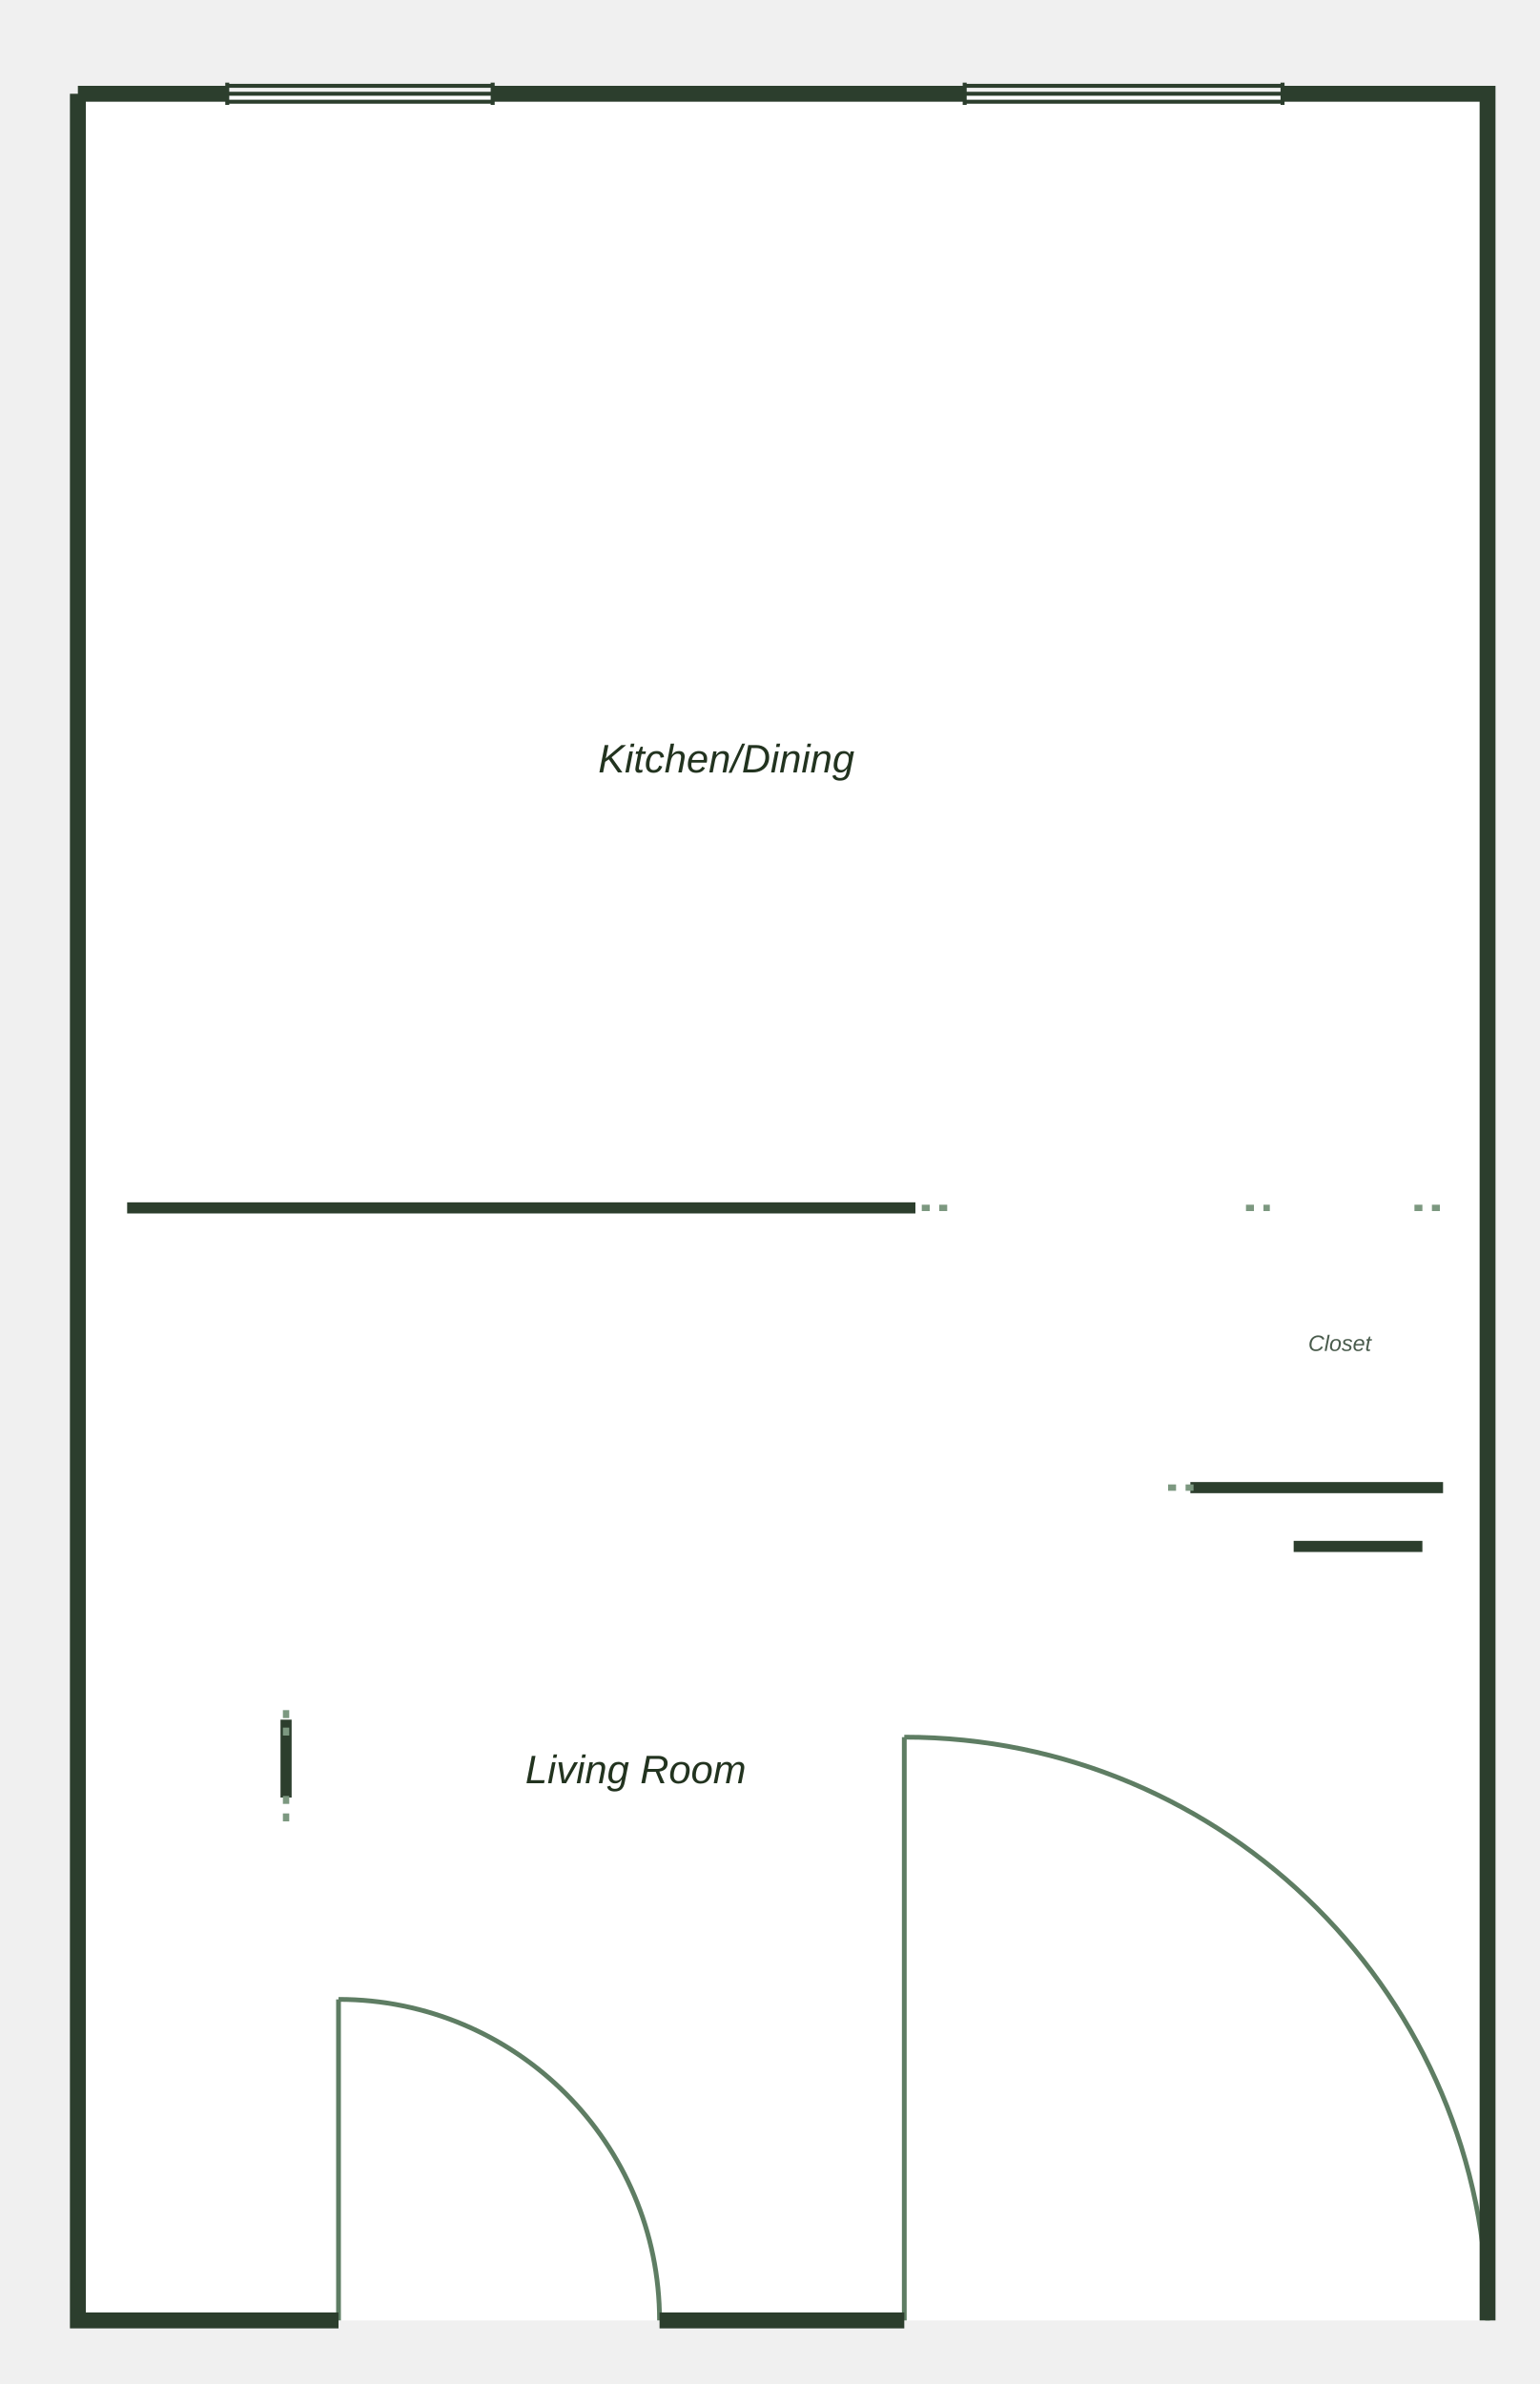
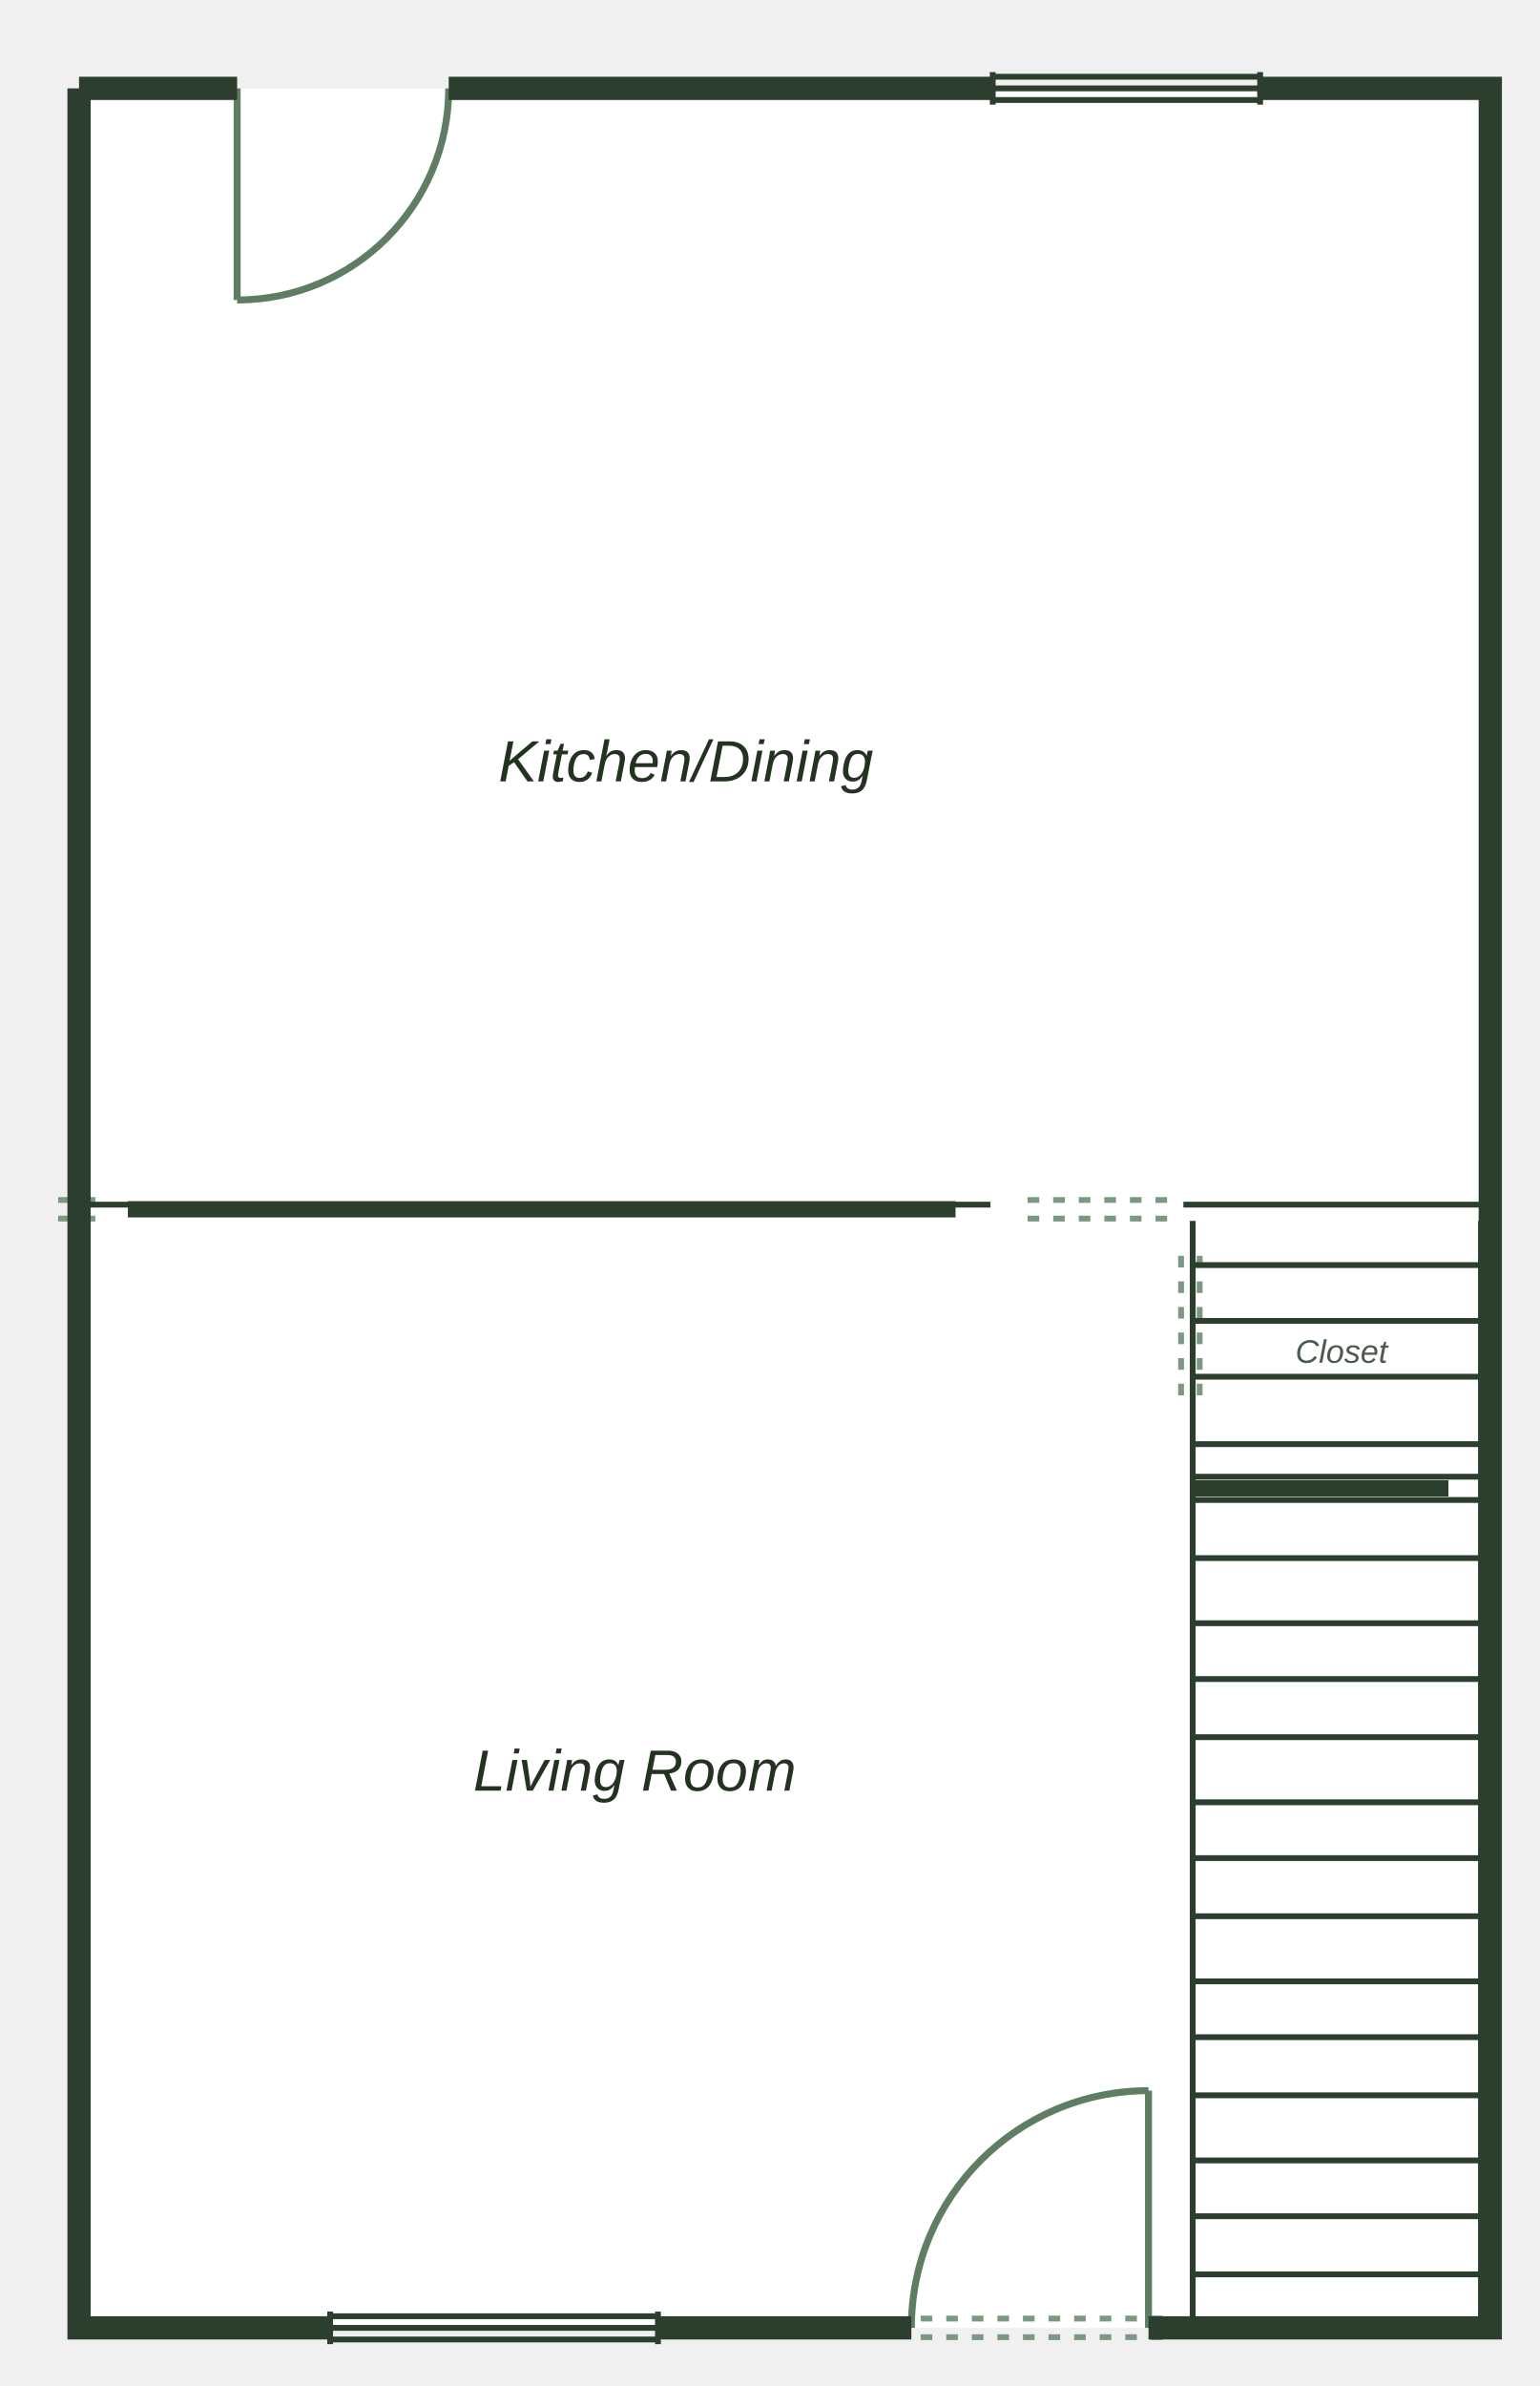
- <svg xmlns="http://www.w3.org/2000/svg" width="969" height="1500" viewBox="0 0 969 1500" preserveAspectRatio="xMidYMid meet" role="img" aria-label="Kent Island Village two-bedroom townhome main-level floor plan">
+ <svg xmlns="http://www.w3.org/2000/svg" width="662" height="1026" viewBox="0 0 662 1026" preserveAspectRatio="xMidYMid meet" role="img" aria-label="Kent Island Village two-bedroom townhome main-level floor plan">
  <defs>
    <style>
    .fp{fill:#FFFFFF}
    .w{fill:none;stroke:#2C3E2D;stroke-width:7;stroke-linecap:butt}
    .wo{fill:none;stroke:#2C3E2D;stroke-width:10;stroke-linecap:butt}
-     .d{fill:none;stroke:#7C9880;stroke-width:4;stroke-dasharray:5 6}
+     .d{fill:none;stroke:#7C9880;stroke-width:2.5;stroke-dasharray:5 6}
    .arc{fill:none;stroke:#5E7D63;stroke-width:3}
    .win{fill:none;stroke:#2C3E2D;stroke-width:2.5}
+     .st{fill:none;stroke:#2C3E2D;stroke-width:2.5}
    .rm{fill:#22331F;font-family:'Helvetica Neue',Arial,sans-serif;font-size:25px;font-style:italic;text-anchor:middle}
    .cl{fill:#4A5C4D;font-family:'Helvetica Neue',Arial,sans-serif;font-size:18px;font-style:italic;text-anchor:middle}
    .sm{fill:#4A5C4D;font-family:'Helvetica Neue',Arial,sans-serif;font-size:14px;font-style:italic;text-anchor:middle}
  </style>
  </defs>
-   <rect class="fp" x="49" y="59" width="887" height="1401" />
-   <path class="w" d="M180,1082 V1131 M80,760 H576 M749,936 H908 M814,973 H895" />
-   <path class="d" d="M180,1076 V1094 M180,1130 V1151 M580,760 H597 M784,760 H799 M890,760 H912 M735,936 H751" />
-   <path class="win" d="M143,54 H310 M143,59 H310 M143,64 H310 M143,52 V66 M310,52 V66" />
-   <path class="win" d="M607,54 H807 M607,59 H807 M607,64 H807 M607,52 V66 M807,52 V66" />
-   <path class="arc" d="M213,1460 V1258 M213,1258 A202,202 0 0 1 415,1460" />
-   <path class="arc" d="M569,1460 V1093 M569,1093 A367,367 0 0 1 936,1460" />
-   <path class="wo" d="M49,59 H143 M310,59 H607 M807,59 H936 V1460 H936 M569,1460 H415 M213,1460 H49 V59" />
-   <text class="rm" x="457" y="486">Kitchen/Dining</text>
-   <text class="rm" x="400" y="1122">Living Room</text>
-   <text class="sm" x="843" y="850">Closet</text>
+   <rect class="fp" x="34" y="38" width="607" height="963" />
+   <path class="w" d="M55,520 H411 M514,640 H623" />
+   <path class="d" d="M25,516 H43 M25,524 H43 M442,516 H506 M442,524 H506 M508,540 V604 M516,540 V604 M396,997 H501 M396,1005 H501" />
+   <path class="arc" d="M102,38 V129 M102,129 A91,91 0 0 0 193,38" />
+   <path class="win" d="M427,33 H542 M427,38 H542 M427,43 H542 M427,31 V45 M542,31 V45" />
+   <path class="win" d="M142,996 H283 M142,1001 H283 M142,1006 H283 M142,994 V1008 M283,994 V1008" />
+   <path class="arc" d="M494,1001 V899 M392,1001 A102,102 0 0 1 494,899" />
+   <path class="st" d="M36,518 H57 M391,518 H426 M509,518 H640" />
+   <path class="st" d="M513,525 V1001 M637,525 V1001 M513,544 H637 M513,568 H637 M513,592 H637 M513,621 H637 M513,635 H637 M513,645 H637 M513,670 H637 M513,698 H637 M513,722 H637 M513,747 H637 M513,775 H637 M513,799 H637 M513,824 H637 M513,852 H637 M513,876 H637 M513,901 H637 M513,929 H637 M513,953 H637 M513,978 H637 M513,999 H637" />
+   <path class="wo" d="M34,38 H102 M193,38 H427 M542,38 H641 V1001 H494 M392,1001 H283 M142,1001 H34 V38" />
+   <text class="rm" x="295" y="336">Kitchen/Dining</text>
+   <text class="rm" x="273" y="770">Living Room</text>
+   <text class="sm" x="577" y="586">Closet</text>
</svg>
